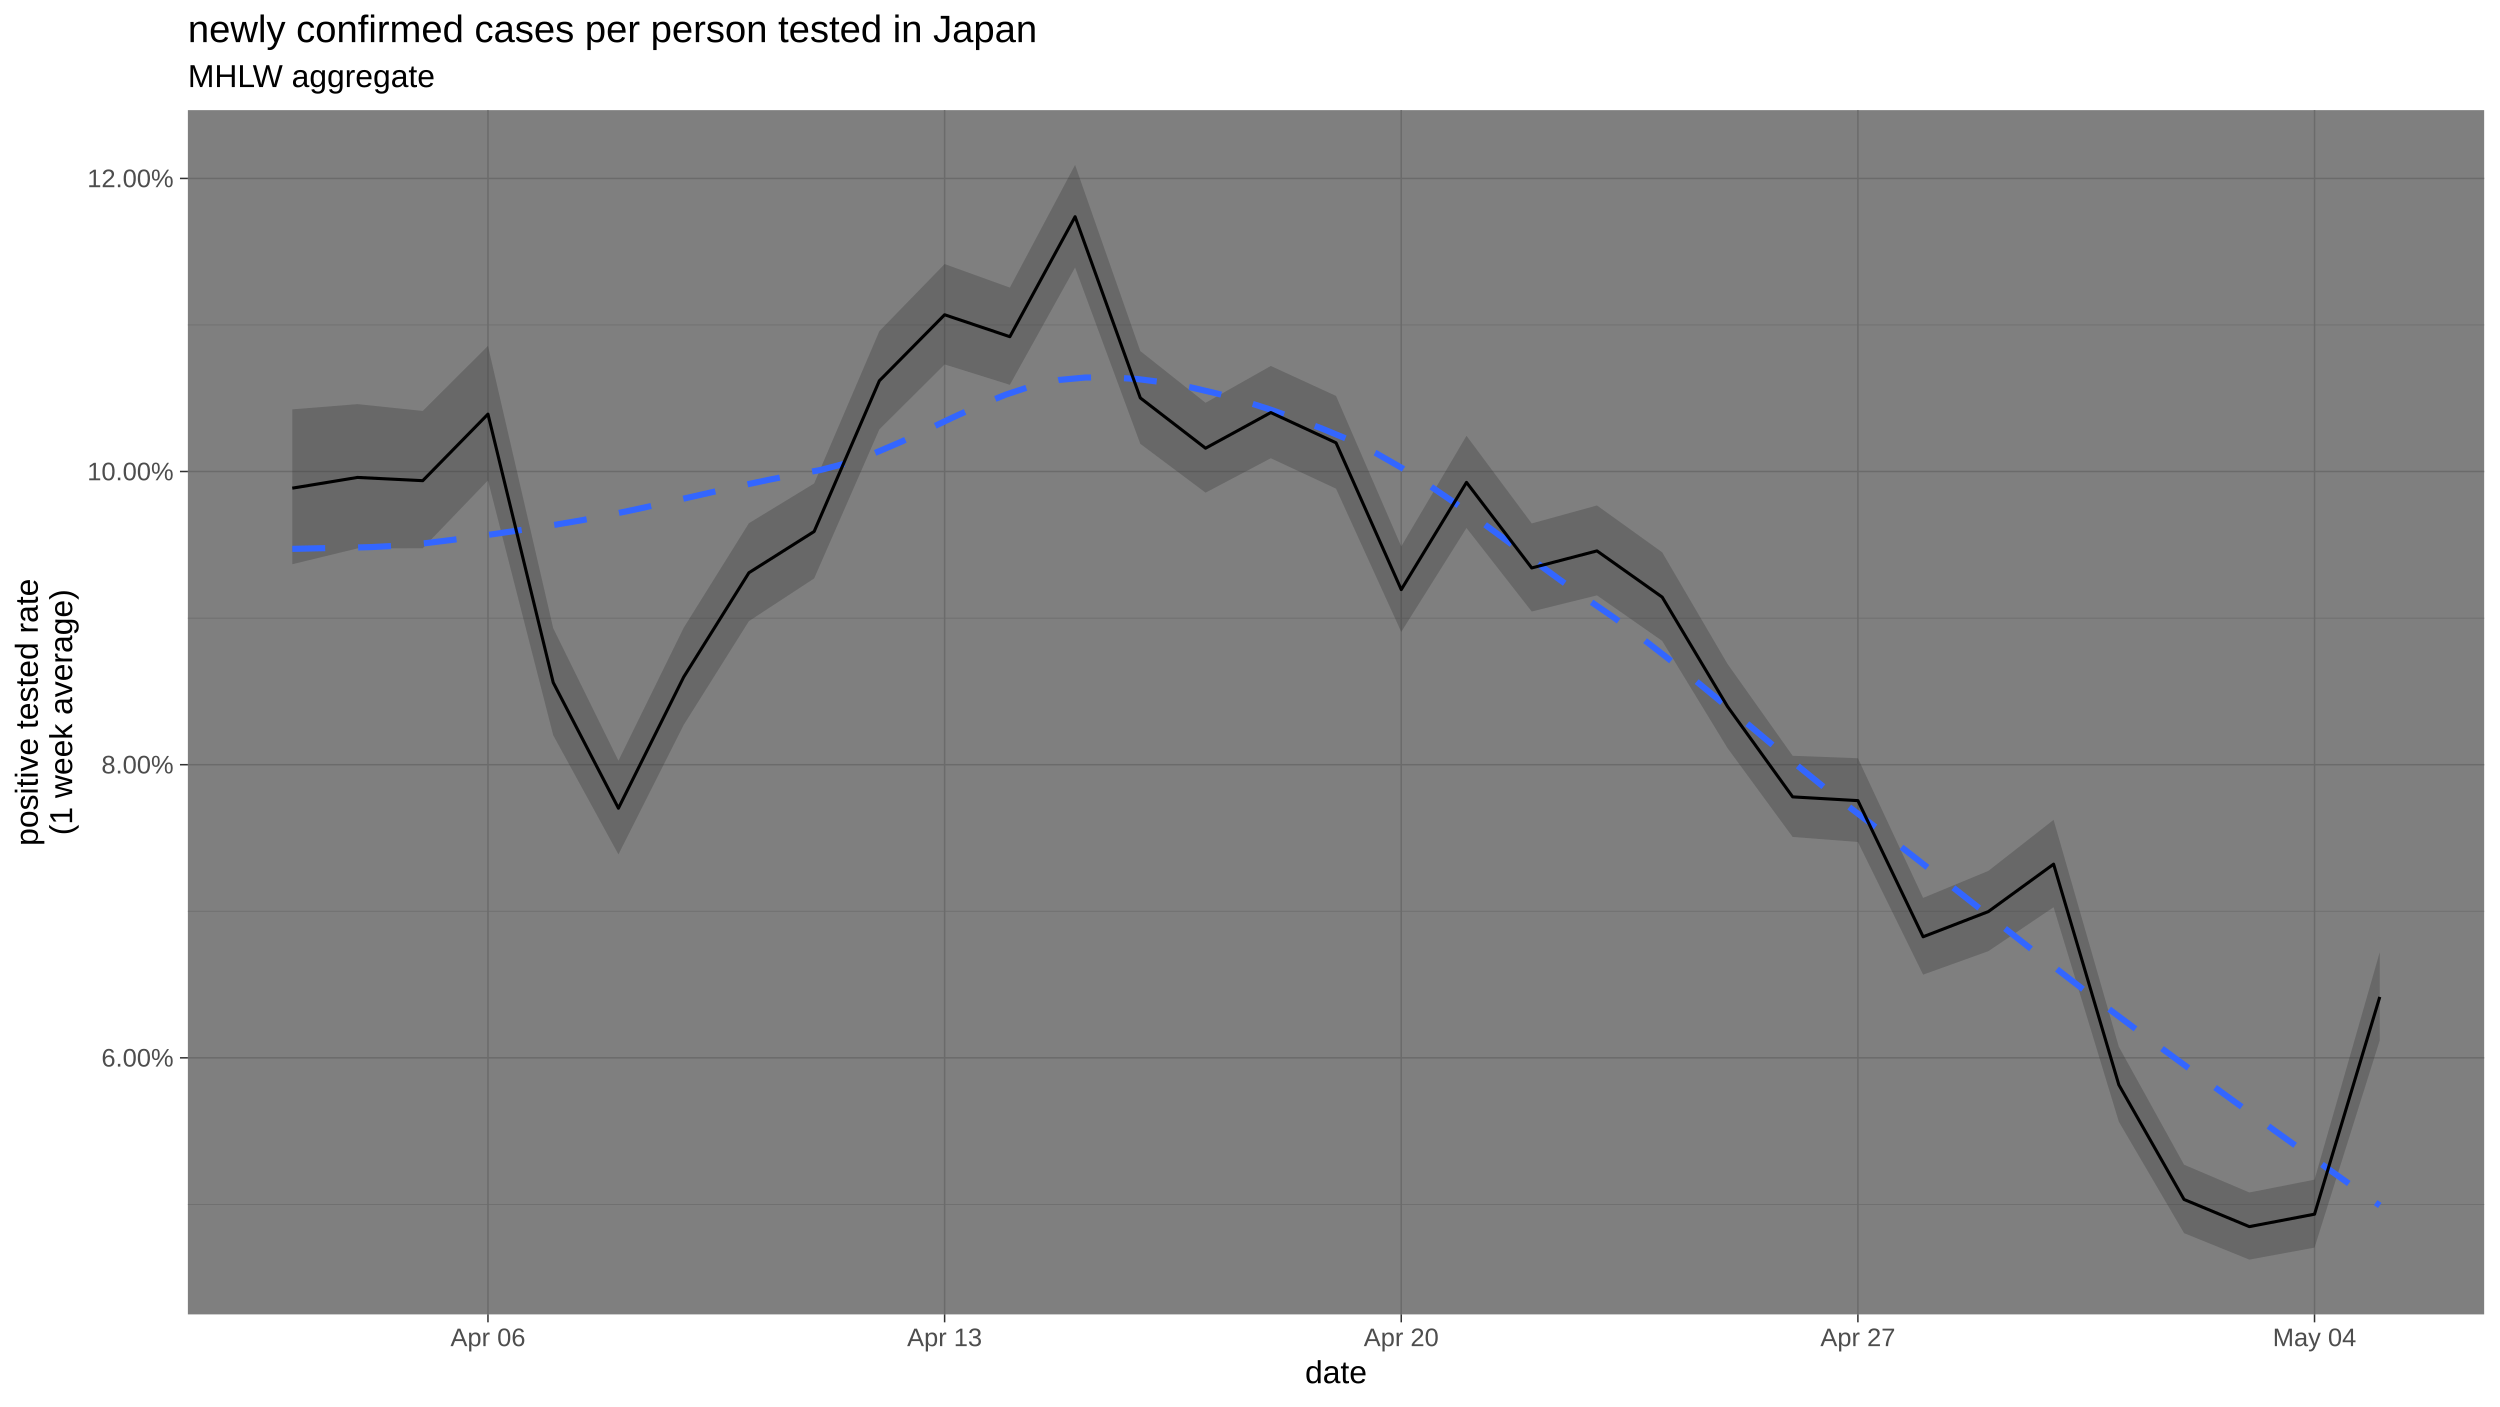
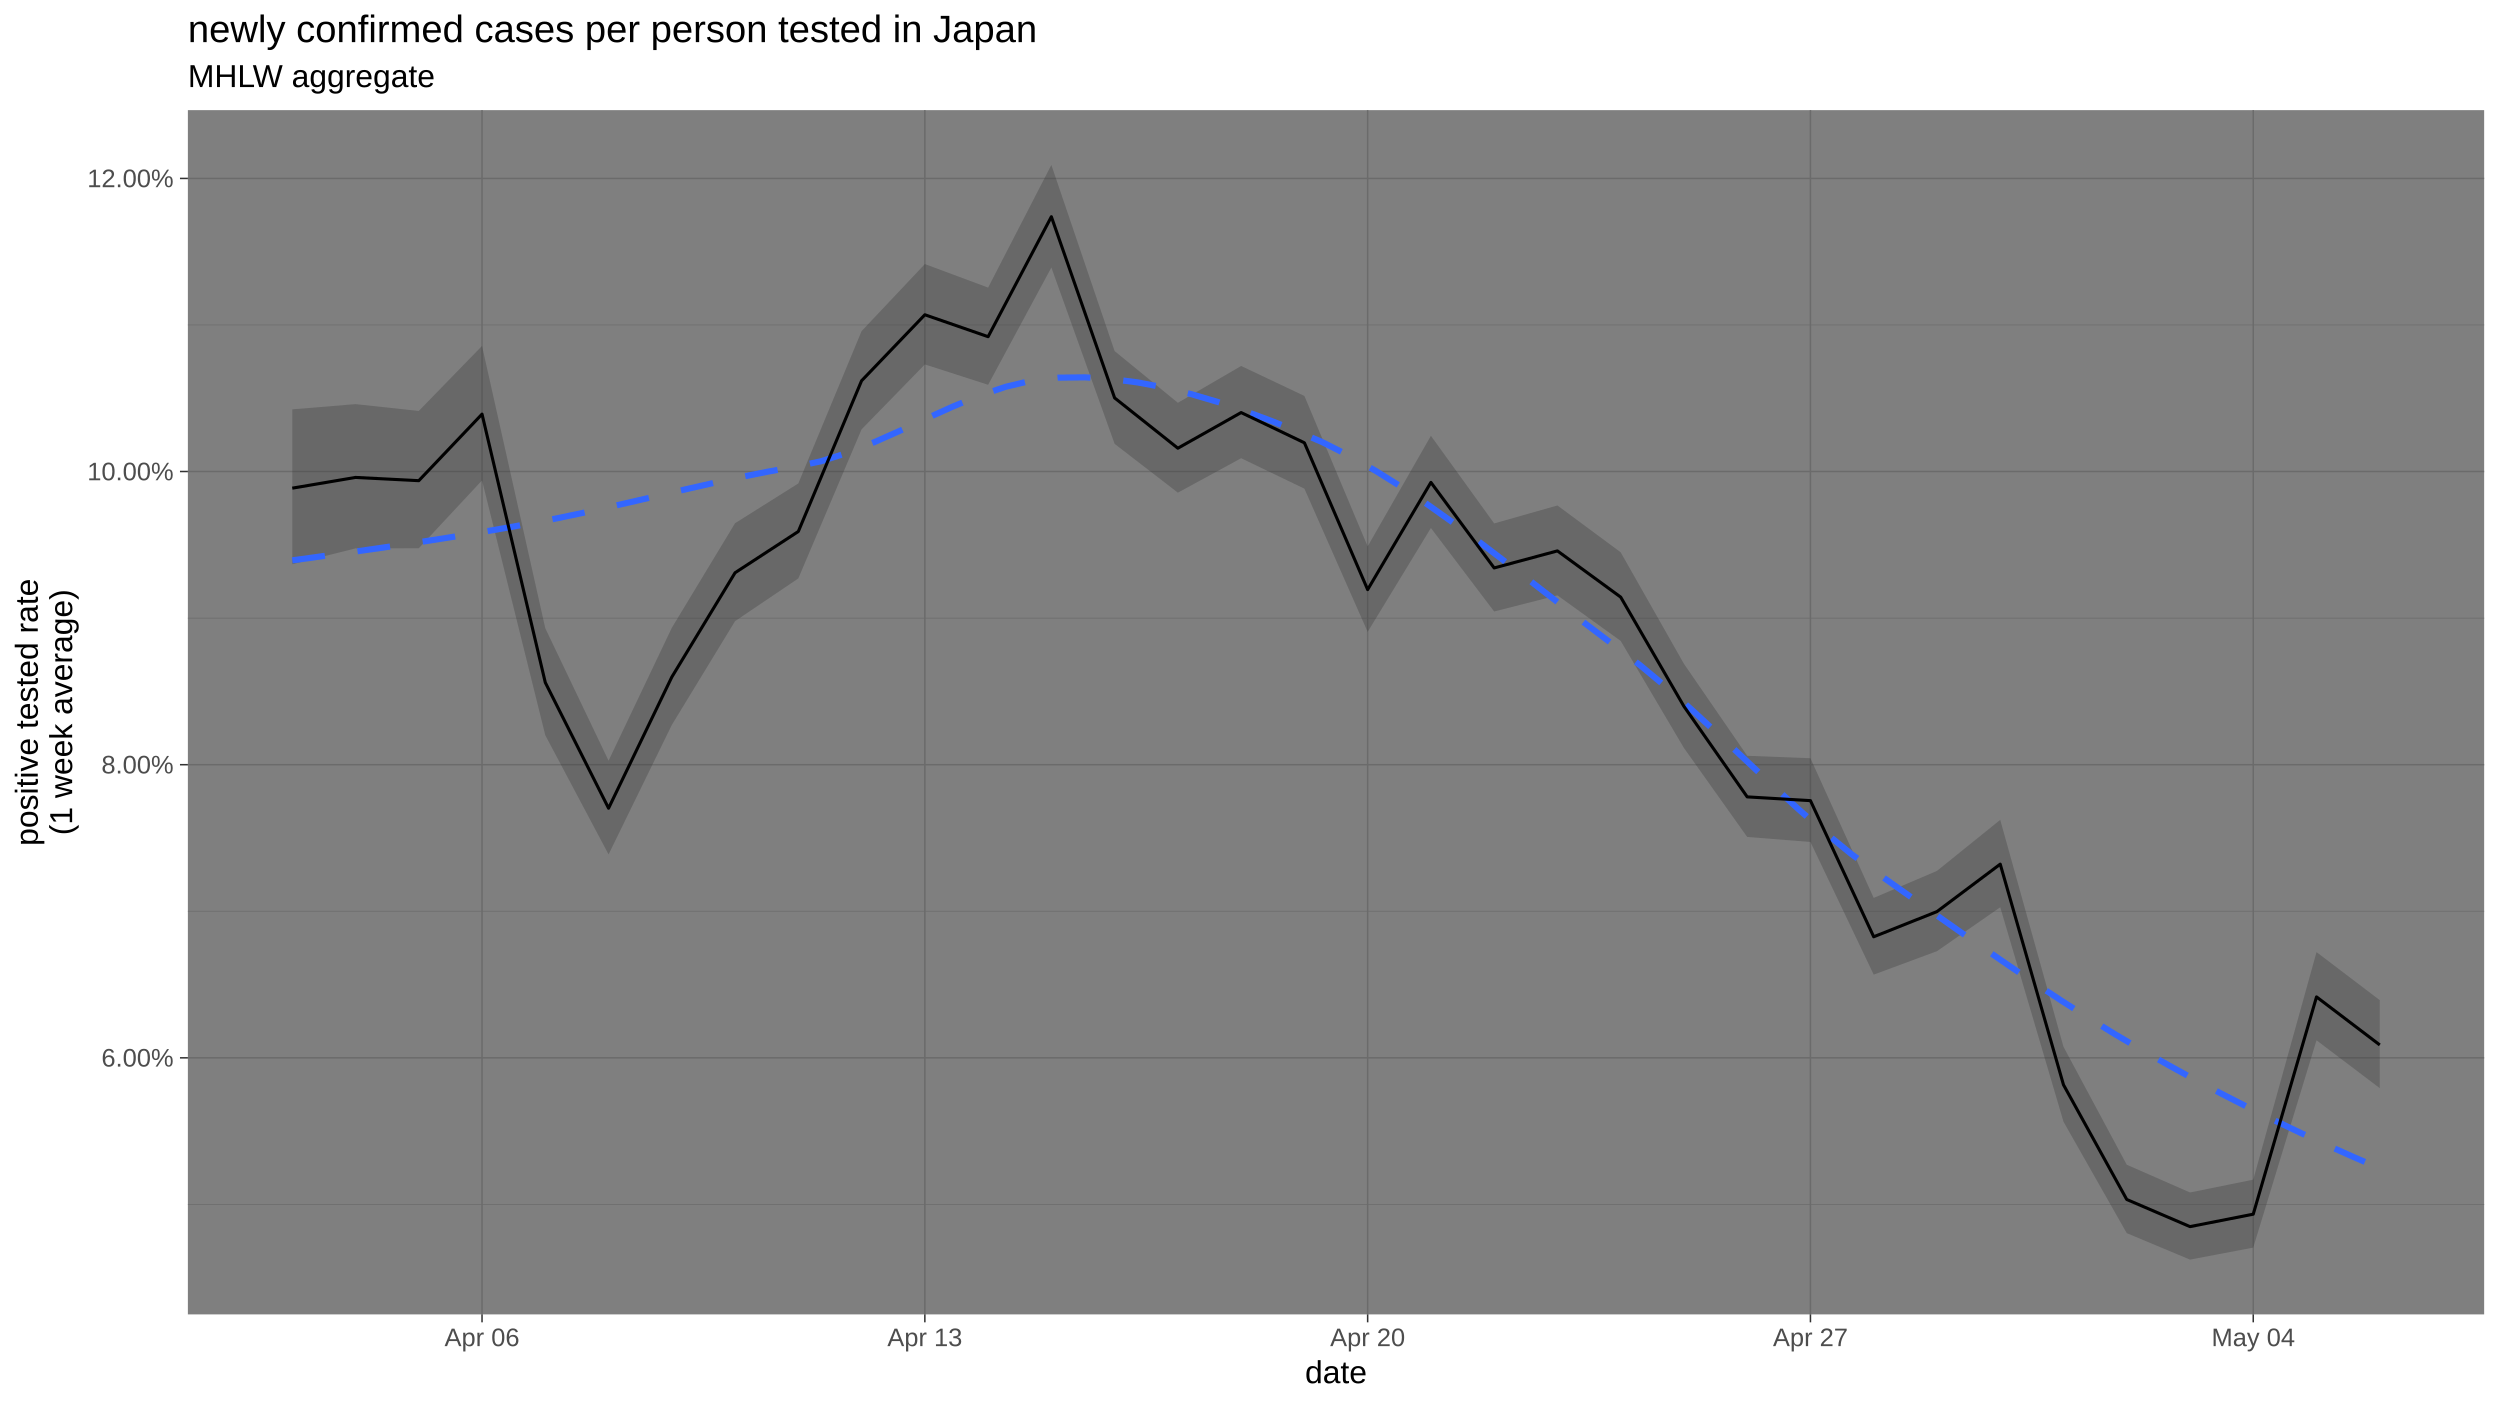
<svg xmlns="http://www.w3.org/2000/svg" viewBox="0 0 864.00 486.00">
  <defs>
    <style type="text/css">
    line, polyline, polygon, path, rect, circle {
      fill: none;
      stroke: #000000;
      stroke-linecap: round;
      stroke-linejoin: round;
      stroke-miterlimit: 10.00;
    }
  </style>
  </defs>
  <rect width="100%" height="100%" style="stroke: none; fill: #FFFFFF;" />
  <rect x="0.00" y="-0" width="864.00" height="486.00" style="stroke-width: 1.07; stroke: #FFFFFF; fill: #FFFFFF;" />
  <defs>
    <clipPath id="cpNjQuOTN8ODU4LjUyfDQ1NC4yNXwzOC4wNw==">
      <rect x="64.93" y="38.07" width="793.59" height="416.18" />
    </clipPath>
  </defs>
  <rect x="64.93" y="38.07" width="793.59" height="416.18" style="stroke-width: 1.07; stroke: none; fill: #7F7F7F;" clip-path="url(#cpNjQuOTN8ODU4LjUyfDQ1NC4yNXwzOC4wNw==)" />
  <polyline points="64.93,416.23 858.52,416.23 " style="stroke-width: 0.27; stroke: #6B6B6B; stroke-linecap: butt;" clip-path="url(#cpNjQuOTN8ODU4LjUyfDQ1NC4yNXwzOC4wNw==)" />
  <polyline points="64.93,314.92 858.52,314.92 " style="stroke-width: 0.27; stroke: #6B6B6B; stroke-linecap: butt;" clip-path="url(#cpNjQuOTN8ODU4LjUyfDQ1NC4yNXwzOC4wNw==)" />
  <polyline points="64.93,213.62 858.52,213.62 " style="stroke-width: 0.27; stroke: #6B6B6B; stroke-linecap: butt;" clip-path="url(#cpNjQuOTN8ODU4LjUyfDQ1NC4yNXwzOC4wNw==)" />
  <polyline points="64.93,112.31 858.52,112.31 " style="stroke-width: 0.27; stroke: #6B6B6B; stroke-linecap: butt;" clip-path="url(#cpNjQuOTN8ODU4LjUyfDQ1NC4yNXwzOC4wNw==)" />
  <polyline points="64.93,365.58 858.52,365.58 " style="stroke-width: 0.53; stroke: #6B6B6B; stroke-linecap: butt;" clip-path="url(#cpNjQuOTN8ODU4LjUyfDQ1NC4yNXwzOC4wNw==)" />
  <polyline points="64.93,264.27 858.52,264.27 " style="stroke-width: 0.53; stroke: #6B6B6B; stroke-linecap: butt;" clip-path="url(#cpNjQuOTN8ODU4LjUyfDQ1NC4yNXwzOC4wNw==)" />
  <polyline points="64.93,162.96 858.52,162.96 " style="stroke-width: 0.53; stroke: #6B6B6B; stroke-linecap: butt;" clip-path="url(#cpNjQuOTN8ODU4LjUyfDQ1NC4yNXwzOC4wNw==)" />
  <polyline points="64.93,61.66 858.52,61.66 " style="stroke-width: 0.53; stroke: #6B6B6B; stroke-linecap: butt;" clip-path="url(#cpNjQuOTN8ODU4LjUyfDQ1NC4yNXwzOC4wNw==)" />
-   <polyline points="168.64,454.25 168.64,38.07 " style="stroke-width: 0.53; stroke: #6B6B6B; stroke-linecap: butt;" clip-path="url(#cpNjQuOTN8ODU4LjUyfDQ1NC4yNXwzOC4wNw==)" />
-   <polyline points="326.46,454.25 326.46,38.07 " style="stroke-width: 0.53; stroke: #6B6B6B; stroke-linecap: butt;" clip-path="url(#cpNjQuOTN8ODU4LjUyfDQ1NC4yNXwzOC4wNw==)" />
-   <polyline points="484.27,454.25 484.27,38.07 " style="stroke-width: 0.53; stroke: #6B6B6B; stroke-linecap: butt;" clip-path="url(#cpNjQuOTN8ODU4LjUyfDQ1NC4yNXwzOC4wNw==)" />
-   <polyline points="642.09,454.25 642.09,38.07 " style="stroke-width: 0.53; stroke: #6B6B6B; stroke-linecap: butt;" clip-path="url(#cpNjQuOTN8ODU4LjUyfDQ1NC4yNXwzOC4wNw==)" />
-   <polyline points="799.90,454.25 799.90,38.07 " style="stroke-width: 0.53; stroke: #6B6B6B; stroke-linecap: butt;" clip-path="url(#cpNjQuOTN8ODU4LjUyfDQ1NC4yNXwzOC4wNw==)" />
-   <polygon points="101.01,141.46 123.55,139.66 146.10,142.02 168.64,119.54 191.19,217.11 213.73,262.88 236.28,216.96 258.82,180.81 281.37,167.07 303.91,114.43 326.46,91.25 349.00,99.39 371.55,56.99 394.09,121.32 416.64,139.20 439.18,126.47 461.73,136.83 484.27,188.83 506.82,150.60 529.36,180.89 551.91,174.68 574.45,190.87 597.00,229.40 619.54,261.19 642.09,262.04 664.63,310.31 687.18,300.97 709.72,283.33 732.27,361.76 754.81,402.52 777.36,412.11 799.90,407.67 822.45,329.04 822.45,359.53 799.90,431.18 777.36,435.33 754.81,426.18 732.27,387.67 709.72,313.55 687.18,328.73 664.63,336.84 642.09,291.00 619.54,289.26 597.00,258.51 574.45,221.51 551.91,205.76 529.36,211.34 506.82,182.48 484.27,218.39 461.73,168.89 439.18,158.37 416.64,170.27 394.09,153.40 371.55,92.46 349.00,133.00 326.46,125.95 303.91,148.39 281.37,199.91 258.82,214.67 236.28,250.55 213.73,295.30 191.19,254.11 168.64,166.03 146.10,189.48 123.55,189.53 101.01,195.00 " style="stroke-width: 1.07; stroke: none; fill: #333333; fill-opacity: 0.30;" clip-path="url(#cpNjQuOTN8ODU4LjUyfDQ1NC4yNXwzOC4wNw==)" />
-   <polyline points="101.01,189.69 110.14,189.48 119.27,189.32 128.40,189.07 137.54,188.60 146.67,187.77 155.80,186.65 164.93,185.41 174.06,184.08 183.20,182.69 192.33,181.28 201.46,179.72 210.59,177.95 219.73,176.04 228.86,174.02 237.99,171.94 247.12,169.86 256.25,167.82 265.39,165.87 274.52,164.06 283.65,162.41 292.78,160.02 301.91,156.75 311.05,152.85 320.18,148.61 329.31,144.27 338.44,140.11 347.58,136.39 356.71,133.37 365.84,131.33 374.97,130.48 384.10,130.43 393.24,131.01 402.37,132.17 411.50,133.86 420.63,136.01 429.77,138.58 438.90,141.51 448.03,144.75 457.16,148.24 466.29,152.02 475.43,156.55 484.56,161.78 493.69,167.59 502.82,173.83 511.95,180.39 521.09,187.12 530.22,193.89 539.35,200.57 548.48,207.04 557.62,213.33 566.75,220.02 575.88,227.09 585.01,234.44 594.14,241.98 603.28,249.62 612.41,257.29 621.54,264.87 630.67,272.29 639.81,279.46 648.94,286.43 658.07,293.48 667.20,300.61 676.33,307.79 685.47,314.99 694.60,322.19 703.73,329.36 712.86,336.47 721.99,343.50 731.13,350.43 740.26,357.25 749.39,364.01 758.52,370.72 767.66,377.39 776.79,384.01 785.92,390.59 795.05,397.14 804.18,403.66 813.32,410.16 822.45,416.63 " style="stroke-width: 2.13; stroke: #3366FF; stroke-dasharray: 11.38,11.38; stroke-linecap: butt;" clip-path="url(#cpNjQuOTN8ODU4LjUyfDQ1NC4yNXwzOC4wNw==)" />
-   <polyline points="101.01,168.71 123.55,165.00 146.10,166.12 168.64,143.12 191.19,235.88 213.73,279.32 236.28,233.98 258.82,197.94 281.37,183.68 303.91,131.59 326.46,108.78 349.00,116.36 371.55,74.90 394.09,137.52 416.64,154.90 439.18,142.58 461.73,153.03 484.27,203.77 506.82,166.71 529.36,196.28 551.91,190.39 574.45,206.36 597.00,244.13 619.54,275.40 642.09,276.70 664.63,323.75 687.18,315.04 709.72,298.65 732.27,374.91 754.81,414.54 777.36,423.92 799.90,419.62 822.45,344.53 " style="stroke-width: 1.07; stroke-linecap: butt;" clip-path="url(#cpNjQuOTN8ODU4LjUyfDQ1NC4yNXwzOC4wNw==)" />
+   <polyline points="166.59,454.25 166.59,38.07 " style="stroke-width: 0.53; stroke: #6B6B6B; stroke-linecap: butt;" clip-path="url(#cpNjQuOTN8ODU4LjUyfDQ1NC4yNXwzOC4wNw==)" />
+   <polyline points="319.63,454.25 319.63,38.07 " style="stroke-width: 0.53; stroke: #6B6B6B; stroke-linecap: butt;" clip-path="url(#cpNjQuOTN8ODU4LjUyfDQ1NC4yNXwzOC4wNw==)" />
+   <polyline points="472.66,454.25 472.66,38.07 " style="stroke-width: 0.53; stroke: #6B6B6B; stroke-linecap: butt;" clip-path="url(#cpNjQuOTN8ODU4LjUyfDQ1NC4yNXwzOC4wNw==)" />
+   <polyline points="625.69,454.25 625.69,38.07 " style="stroke-width: 0.53; stroke: #6B6B6B; stroke-linecap: butt;" clip-path="url(#cpNjQuOTN8ODU4LjUyfDQ1NC4yNXwzOC4wNw==)" />
+   <polyline points="778.72,454.25 778.72,38.07 " style="stroke-width: 0.53; stroke: #6B6B6B; stroke-linecap: butt;" clip-path="url(#cpNjQuOTN8ODU4LjUyfDQ1NC4yNXwzOC4wNw==)" />
+   <polygon points="101.01,141.46 122.87,139.66 144.73,142.02 166.59,119.54 188.45,217.11 210.32,262.88 232.18,216.96 254.04,180.81 275.90,167.07 297.76,114.43 319.63,91.25 341.49,99.39 363.35,56.99 385.21,121.32 407.07,139.20 428.93,126.47 450.80,136.83 472.66,188.83 494.52,150.60 516.38,180.89 538.24,174.68 560.11,190.87 581.97,229.40 603.83,261.19 625.69,262.04 647.55,310.31 669.42,300.97 691.28,283.33 713.14,361.76 735.00,402.52 756.86,412.11 778.72,407.67 800.59,329.04 822.45,345.65 822.45,376.08 800.59,359.53 778.72,431.18 756.86,435.33 735.00,426.18 713.14,387.67 691.28,313.55 669.42,328.73 647.55,336.84 625.69,291.00 603.83,289.26 581.97,258.51 560.11,221.51 538.24,205.76 516.38,211.34 494.52,182.48 472.66,218.39 450.80,168.89 428.93,158.37 407.07,170.27 385.21,153.40 363.35,92.46 341.49,133.00 319.63,125.95 297.76,148.39 275.90,199.91 254.04,214.67 232.18,250.55 210.32,295.30 188.45,254.11 166.59,166.03 144.73,189.48 122.87,189.53 101.01,195.00 " style="stroke-width: 1.07; stroke: none; fill: #333333; fill-opacity: 0.30;" clip-path="url(#cpNjQuOTN8ODU4LjUyfDQ1NC4yNXwzOC4wNw==)" />
+   <polyline points="101.01,193.66 110.14,192.40 119.27,191.12 128.40,189.82 137.54,188.48 146.67,187.10 155.80,185.66 164.93,184.16 174.06,182.58 183.20,180.92 192.33,179.16 201.46,177.25 210.59,175.22 219.73,173.12 228.86,170.99 237.99,168.87 247.12,166.80 256.25,164.83 265.39,163.00 274.52,161.36 283.65,159.44 292.78,156.54 301.91,152.92 311.05,148.86 320.18,144.63 329.31,140.51 338.44,136.76 347.58,133.67 356.71,131.50 365.84,130.52 374.97,130.41 384.10,130.99 393.24,132.17 402.37,133.92 411.50,136.16 420.63,138.84 429.77,141.90 438.90,145.28 448.03,148.92 457.16,152.89 466.29,157.51 475.43,162.72 484.56,168.43 493.69,174.58 502.82,181.07 511.95,187.83 521.09,194.78 530.22,201.84 539.35,208.93 548.48,215.97 557.62,222.88 566.75,229.85 575.88,237.46 585.01,245.59 594.14,254.05 603.28,262.66 612.41,271.26 621.54,279.65 630.67,287.67 639.81,295.14 648.94,301.89 658.07,308.35 667.20,314.82 676.33,321.26 685.47,327.64 694.60,333.93 703.73,340.10 712.86,346.11 721.99,351.93 731.13,357.54 740.26,362.92 749.39,368.10 758.52,373.11 767.66,377.95 776.79,382.62 785.92,387.14 795.05,391.51 804.18,395.74 813.32,399.83 822.45,403.80 " style="stroke-width: 2.13; stroke: #3366FF; stroke-dasharray: 11.38,11.38; stroke-linecap: butt;" clip-path="url(#cpNjQuOTN8ODU4LjUyfDQ1NC4yNXwzOC4wNw==)" />
+   <polyline points="101.01,168.71 122.87,165.00 144.73,166.12 166.59,143.12 188.45,235.88 210.32,279.32 232.18,233.98 254.04,197.94 275.90,183.68 297.76,131.59 319.63,108.78 341.49,116.36 363.35,74.90 385.21,137.52 407.07,154.90 428.93,142.58 450.80,153.03 472.66,203.77 494.52,166.71 516.38,196.28 538.24,190.39 560.11,206.36 581.97,244.13 603.83,275.40 625.69,276.70 647.55,323.75 669.42,315.04 691.28,298.65 713.14,374.91 735.00,414.54 756.86,423.92 778.72,419.62 800.59,344.53 822.45,361.13 " style="stroke-width: 1.07; stroke-linecap: butt;" clip-path="url(#cpNjQuOTN8ODU4LjUyfDQ1NC4yNXwzOC4wNw==)" />
  <defs>
    <clipPath id="cpMC4wMHw4NjQuMDB8NDg2LjAwfDAuMDA=">
      <rect x="0.00" y="0.00" width="864.00" height="486.00" />
    </clipPath>
  </defs>
  <g clip-path="url(#cpMC4wMHw4NjQuMDB8NDg2LjAwfDAuMDA=)">
    <text x="35.05" y="368.61" style="font-size: 8.80px; fill: #4D4D4D; font-family: Liberation Sans;" textLength="24.95px" lengthAdjust="spacingAndGlyphs">6.00%</text>
  </g>
  <g clip-path="url(#cpMC4wMHw4NjQuMDB8NDg2LjAwfDAuMDA=)">
    <text x="35.05" y="267.30" style="font-size: 8.80px; fill: #4D4D4D; font-family: Liberation Sans;" textLength="24.95px" lengthAdjust="spacingAndGlyphs">8.00%</text>
  </g>
  <g clip-path="url(#cpMC4wMHw4NjQuMDB8NDg2LjAwfDAuMDA=)">
    <text x="30.16" y="165.99" style="font-size: 8.80px; fill: #4D4D4D; font-family: Liberation Sans;" textLength="29.85px" lengthAdjust="spacingAndGlyphs">10.00%</text>
  </g>
  <g clip-path="url(#cpMC4wMHw4NjQuMDB8NDg2LjAwfDAuMDA=)">
    <text x="30.16" y="64.69" style="font-size: 8.80px; fill: #4D4D4D; font-family: Liberation Sans;" textLength="29.85px" lengthAdjust="spacingAndGlyphs">12.00%</text>
  </g>
  <polyline points="62.20,365.58 64.93,365.58 " style="stroke-width: 0.53; stroke: #333333; stroke-linecap: butt;" clip-path="url(#cpMC4wMHw4NjQuMDB8NDg2LjAwfDAuMDA=)" />
  <polyline points="62.20,264.27 64.93,264.27 " style="stroke-width: 0.53; stroke: #333333; stroke-linecap: butt;" clip-path="url(#cpMC4wMHw4NjQuMDB8NDg2LjAwfDAuMDA=)" />
  <polyline points="62.20,162.96 64.93,162.96 " style="stroke-width: 0.53; stroke: #333333; stroke-linecap: butt;" clip-path="url(#cpMC4wMHw4NjQuMDB8NDg2LjAwfDAuMDA=)" />
  <polyline points="62.20,61.66 64.93,61.66 " style="stroke-width: 0.53; stroke: #333333; stroke-linecap: butt;" clip-path="url(#cpMC4wMHw4NjQuMDB8NDg2LjAwfDAuMDA=)" />
-   <polyline points="168.64,456.99 168.64,454.25 " style="stroke-width: 0.53; stroke: #333333; stroke-linecap: butt;" clip-path="url(#cpMC4wMHw4NjQuMDB8NDg2LjAwfDAuMDA=)" />
-   <polyline points="326.46,456.99 326.46,454.25 " style="stroke-width: 0.53; stroke: #333333; stroke-linecap: butt;" clip-path="url(#cpMC4wMHw4NjQuMDB8NDg2LjAwfDAuMDA=)" />
-   <polyline points="484.27,456.99 484.27,454.25 " style="stroke-width: 0.53; stroke: #333333; stroke-linecap: butt;" clip-path="url(#cpMC4wMHw4NjQuMDB8NDg2LjAwfDAuMDA=)" />
-   <polyline points="642.09,456.99 642.09,454.25 " style="stroke-width: 0.53; stroke: #333333; stroke-linecap: butt;" clip-path="url(#cpMC4wMHw4NjQuMDB8NDg2LjAwfDAuMDA=)" />
-   <polyline points="799.90,456.99 799.90,454.25 " style="stroke-width: 0.53; stroke: #333333; stroke-linecap: butt;" clip-path="url(#cpMC4wMHw4NjQuMDB8NDg2LjAwfDAuMDA=)" />
+   <polyline points="166.59,456.99 166.59,454.25 " style="stroke-width: 0.53; stroke: #333333; stroke-linecap: butt;" clip-path="url(#cpMC4wMHw4NjQuMDB8NDg2LjAwfDAuMDA=)" />
+   <polyline points="319.63,456.99 319.63,454.25 " style="stroke-width: 0.53; stroke: #333333; stroke-linecap: butt;" clip-path="url(#cpMC4wMHw4NjQuMDB8NDg2LjAwfDAuMDA=)" />
+   <polyline points="472.66,456.99 472.66,454.25 " style="stroke-width: 0.53; stroke: #333333; stroke-linecap: butt;" clip-path="url(#cpMC4wMHw4NjQuMDB8NDg2LjAwfDAuMDA=)" />
+   <polyline points="625.69,456.99 625.69,454.25 " style="stroke-width: 0.53; stroke: #333333; stroke-linecap: butt;" clip-path="url(#cpMC4wMHw4NjQuMDB8NDg2LjAwfDAuMDA=)" />
+   <polyline points="778.72,456.99 778.72,454.25 " style="stroke-width: 0.53; stroke: #333333; stroke-linecap: butt;" clip-path="url(#cpMC4wMHw4NjQuMDB8NDg2LjAwfDAuMDA=)" />
  <g clip-path="url(#cpMC4wMHw4NjQuMDB8NDg2LjAwfDAuMDA=)">
-     <text x="155.68" y="465.23" style="font-size: 8.80px; fill: #4D4D4D; font-family: Liberation Sans;" textLength="25.93px" lengthAdjust="spacingAndGlyphs">Apr 06</text>
+     <text x="153.63" y="465.23" style="font-size: 8.80px; fill: #4D4D4D; font-family: Liberation Sans;" textLength="25.93px" lengthAdjust="spacingAndGlyphs">Apr 06</text>
  </g>
  <g clip-path="url(#cpMC4wMHw4NjQuMDB8NDg2LjAwfDAuMDA=)">
-     <text x="313.49" y="465.23" style="font-size: 8.80px; fill: #4D4D4D; font-family: Liberation Sans;" textLength="25.93px" lengthAdjust="spacingAndGlyphs">Apr 13</text>
+     <text x="306.66" y="465.23" style="font-size: 8.80px; fill: #4D4D4D; font-family: Liberation Sans;" textLength="25.93px" lengthAdjust="spacingAndGlyphs">Apr 13</text>
  </g>
  <g clip-path="url(#cpMC4wMHw4NjQuMDB8NDg2LjAwfDAuMDA=)">
-     <text x="471.31" y="465.23" style="font-size: 8.80px; fill: #4D4D4D; font-family: Liberation Sans;" textLength="25.93px" lengthAdjust="spacingAndGlyphs">Apr 20</text>
+     <text x="459.69" y="465.23" style="font-size: 8.80px; fill: #4D4D4D; font-family: Liberation Sans;" textLength="25.93px" lengthAdjust="spacingAndGlyphs">Apr 20</text>
  </g>
  <g clip-path="url(#cpMC4wMHw4NjQuMDB8NDg2LjAwfDAuMDA=)">
-     <text x="629.12" y="465.23" style="font-size: 8.80px; fill: #4D4D4D; font-family: Liberation Sans;" textLength="25.93px" lengthAdjust="spacingAndGlyphs">Apr 27</text>
+     <text x="612.73" y="465.23" style="font-size: 8.80px; fill: #4D4D4D; font-family: Liberation Sans;" textLength="25.93px" lengthAdjust="spacingAndGlyphs">Apr 27</text>
  </g>
  <g clip-path="url(#cpMC4wMHw4NjQuMDB8NDg2LjAwfDAuMDA=)">
-     <text x="785.47" y="465.23" style="font-size: 8.80px; fill: #4D4D4D; font-family: Liberation Sans;" textLength="28.86px" lengthAdjust="spacingAndGlyphs">May 04</text>
+     <text x="764.30" y="465.23" style="font-size: 8.80px; fill: #4D4D4D; font-family: Liberation Sans;" textLength="28.86px" lengthAdjust="spacingAndGlyphs">May 04</text>
  </g>
  <g clip-path="url(#cpMC4wMHw4NjQuMDB8NDg2LjAwfDAuMDA=)">
    <text x="451.02" y="478.03" style="font-size: 11.00px; font-family: Liberation Sans;" textLength="21.41px" lengthAdjust="spacingAndGlyphs">date</text>
  </g>
  <g clip-path="url(#cpMC4wMHw4NjQuMDB8NDg2LjAwfDAuMDA=)">
    <text transform="translate(13.05,292.32) rotate(-90)" style="font-size: 11.00px; font-family: Liberation Sans;" textLength="92.33px" lengthAdjust="spacingAndGlyphs">positive tested rate</text>
  </g>
  <g clip-path="url(#cpMC4wMHw4NjQuMDB8NDg2LjAwfDAuMDA=)">
    <text transform="translate(24.93,288.65) rotate(-90)" style="font-size: 11.00px; font-family: Liberation Sans;" textLength="84.99px" lengthAdjust="spacingAndGlyphs">(1 week average)</text>
  </g>
  <g clip-path="url(#cpMC4wMHw4NjQuMDB8NDg2LjAwfDAuMDA=)">
    <text x="64.93" y="30.10" style="font-size: 11.00px; font-family: Liberation Sans;" textLength="86.21px" lengthAdjust="spacingAndGlyphs">MHLW aggregate</text>
  </g>
  <g clip-path="url(#cpMC4wMHw4NjQuMDB8NDg2LjAwfDAuMDA=)">
    <text x="64.93" y="14.56" style="font-size: 13.20px; font-family: Liberation Sans;" textLength="293.49px" lengthAdjust="spacingAndGlyphs">newly confirmed cases per person tested in Japan</text>
  </g>
</svg>
